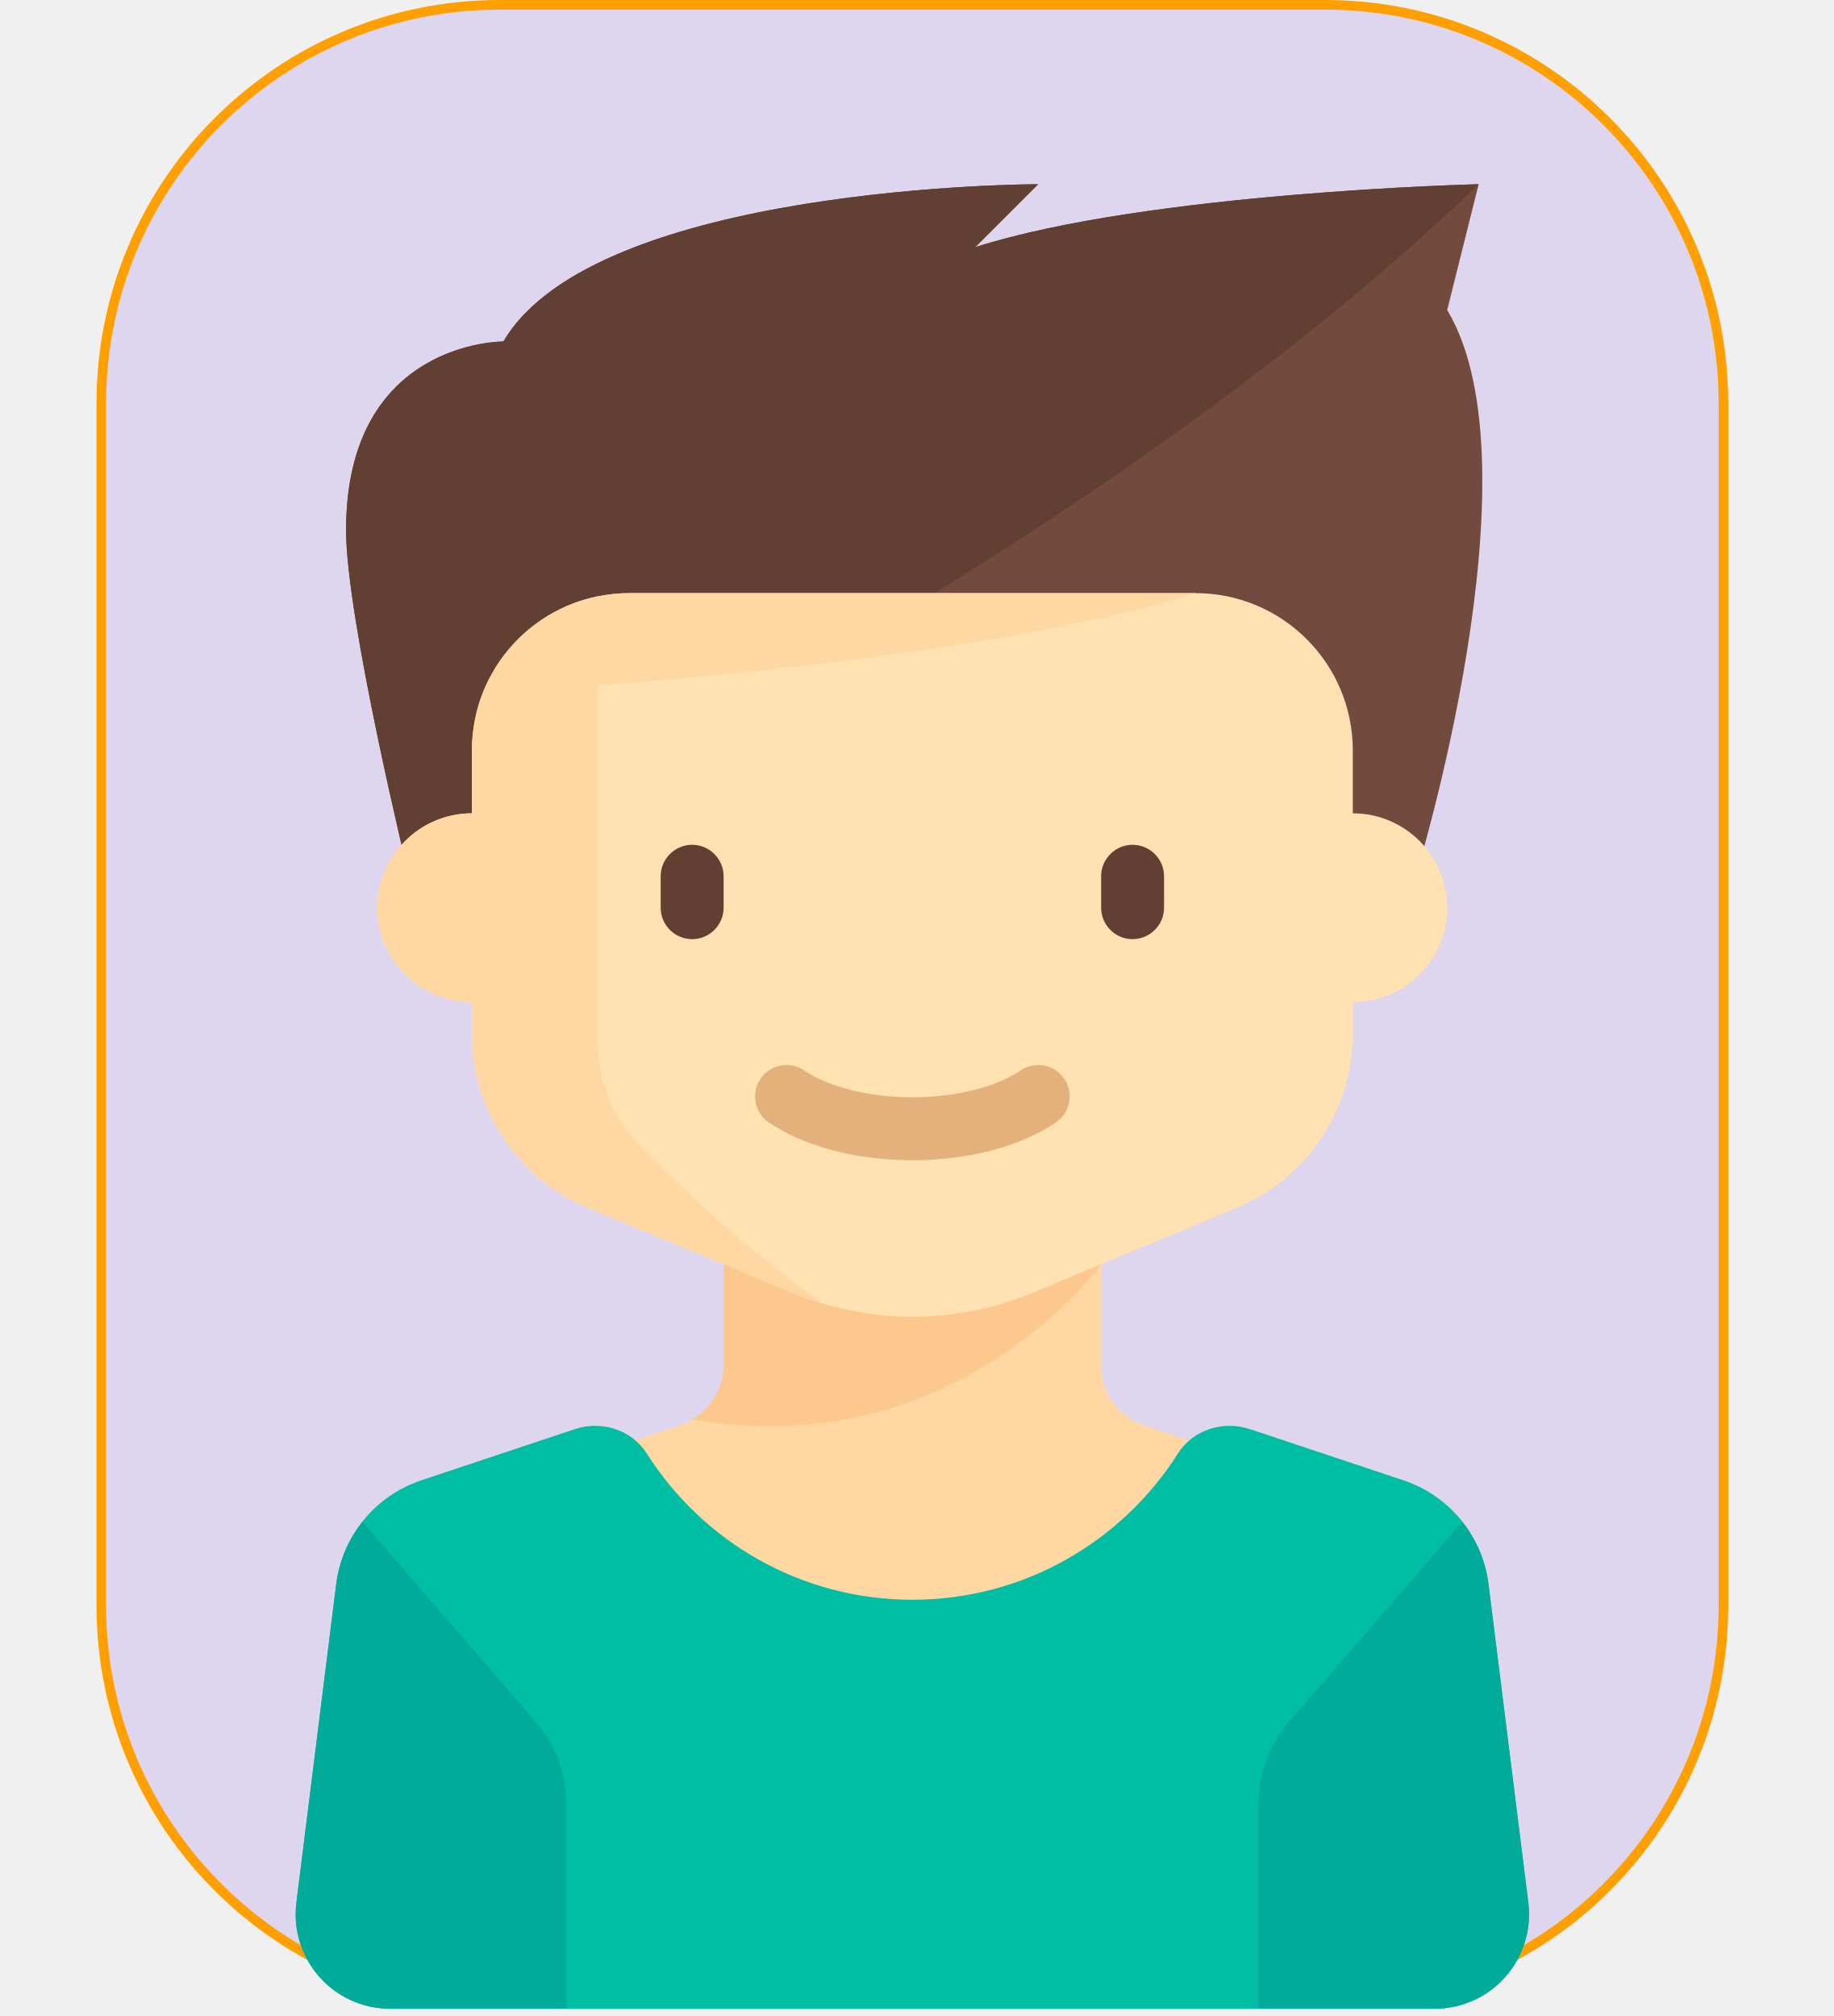
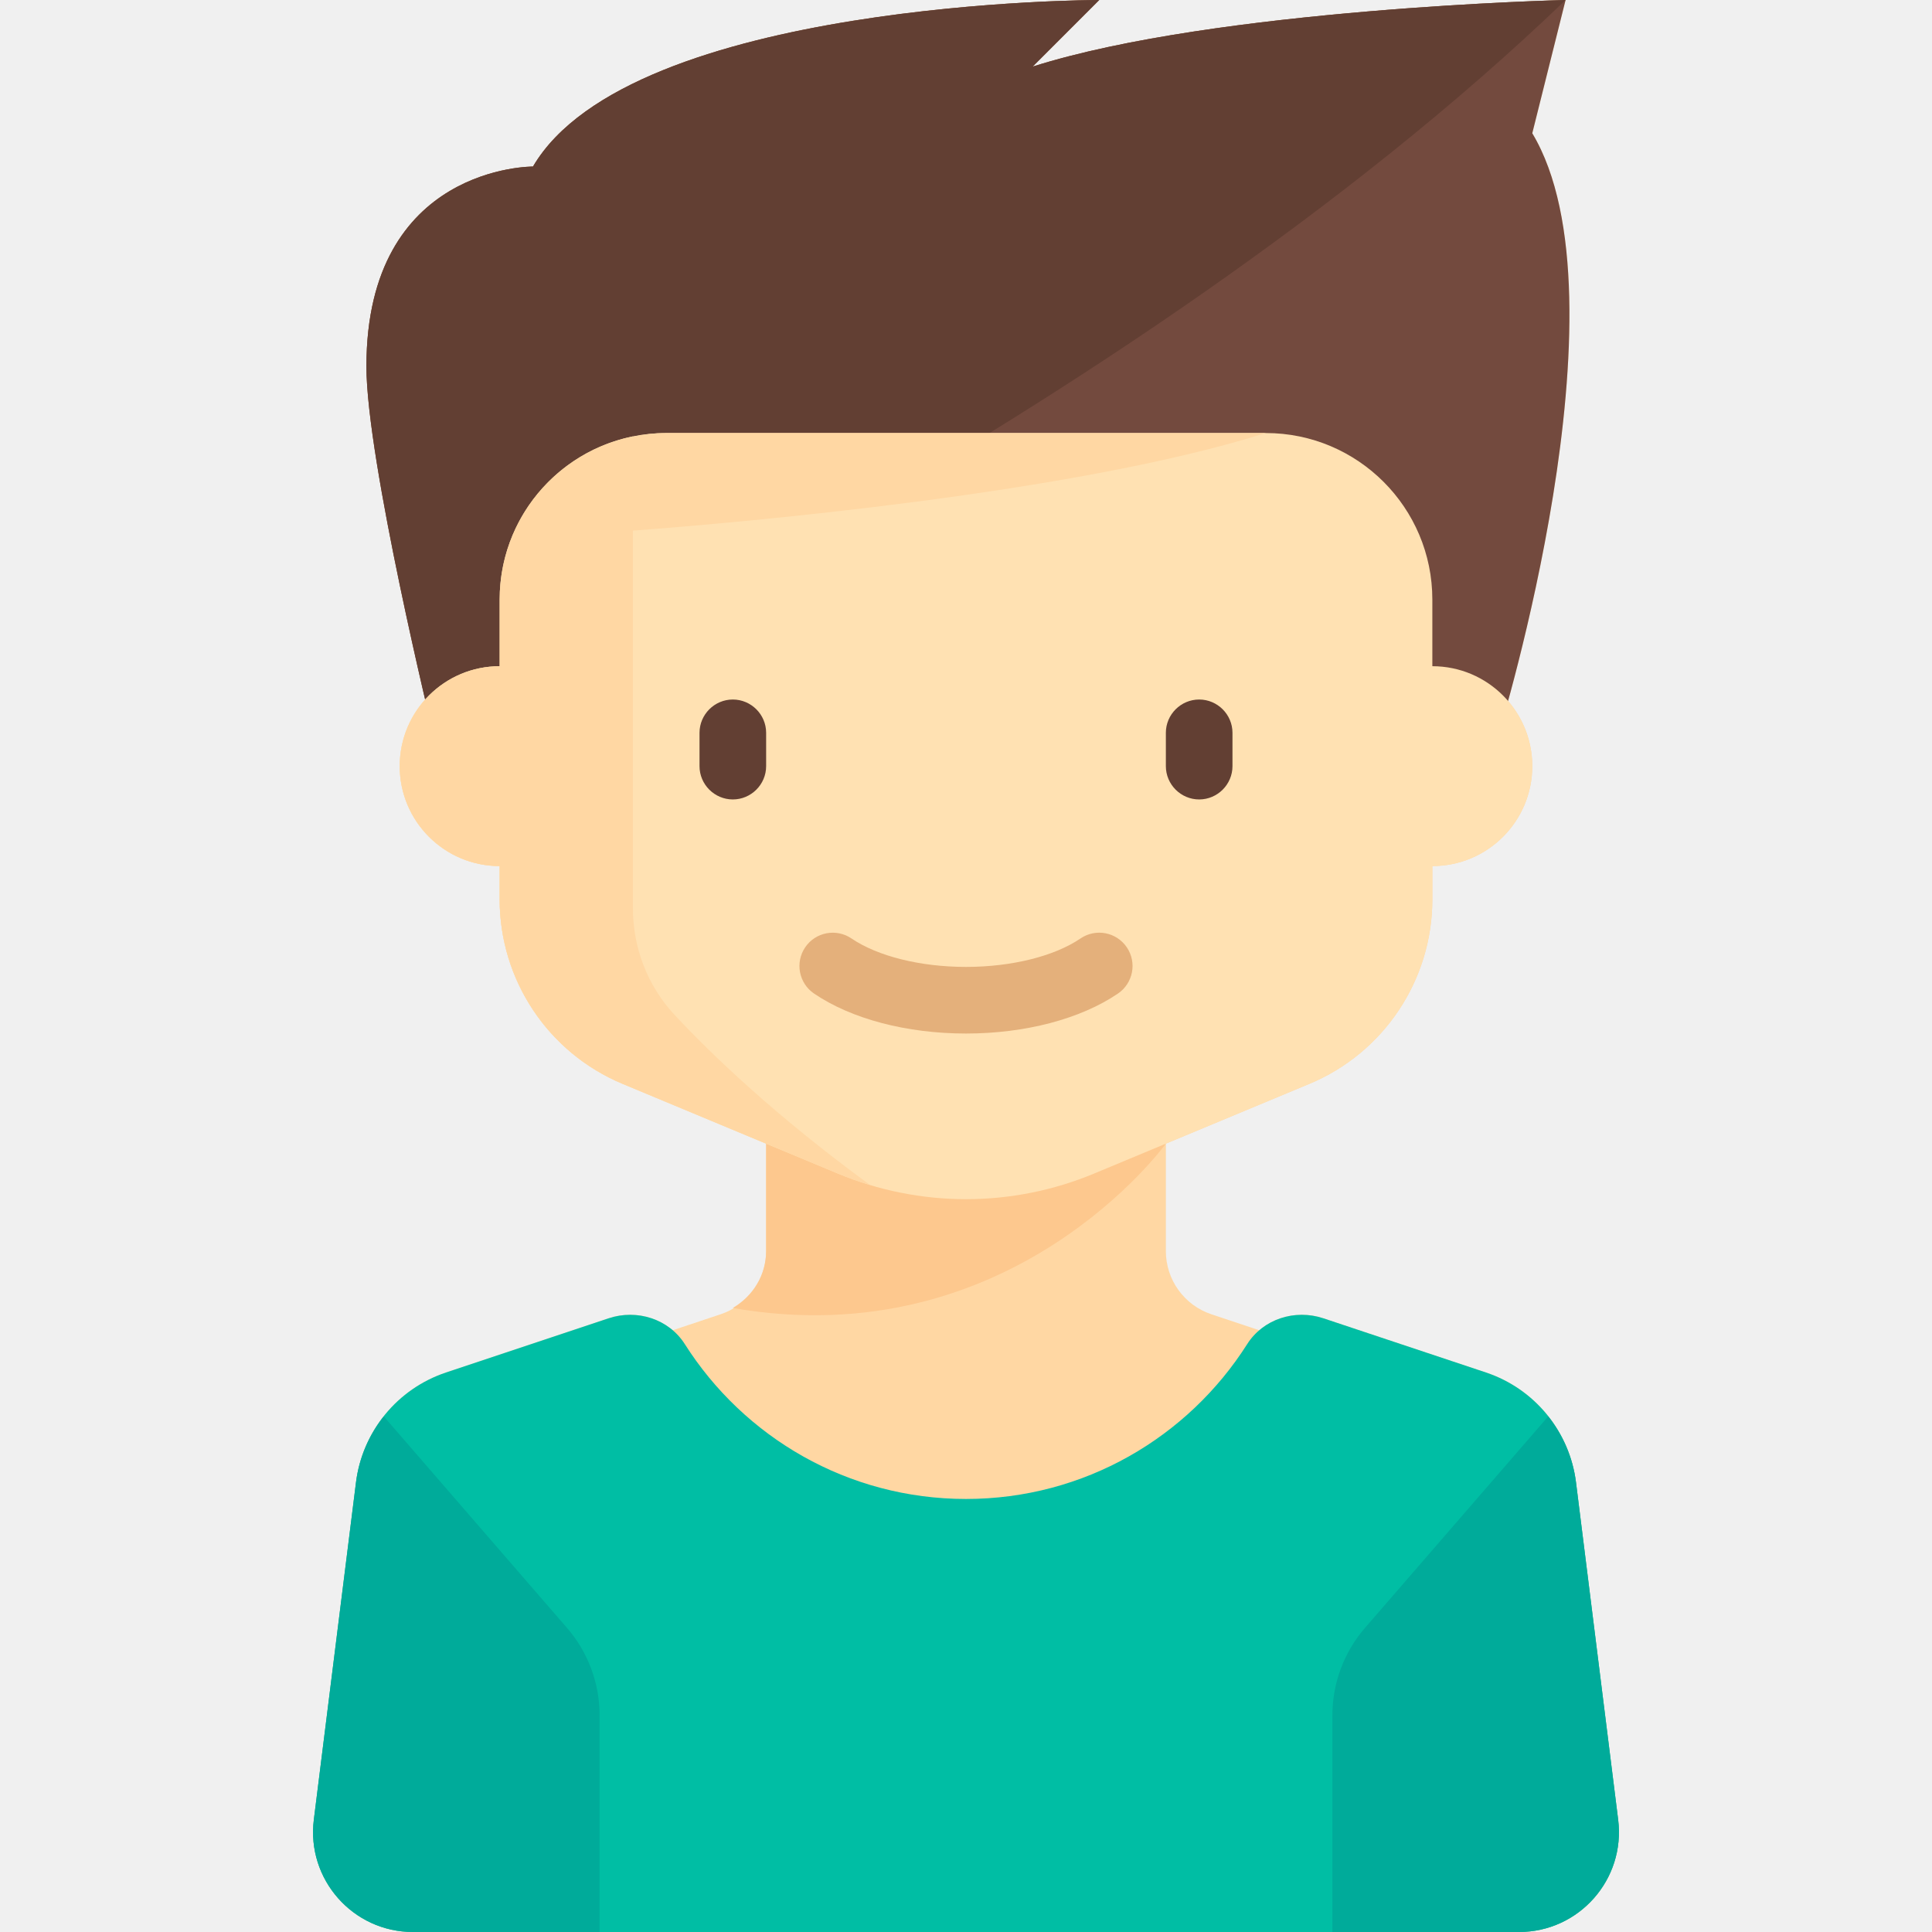
- <svg xmlns="http://www.w3.org/2000/svg" width="191" height="210" viewBox="0 0 191 210" fill="none">
-   <rect x="10.551" y="0.5" width="168.949" height="208.239" rx="41.5" fill="#DED5EF" stroke="#FFA000" />
-   <g clip-path="url(#clip0_234_630)">
-     <path d="M159.179 198.189L155.031 165.007C154.405 159.998 150.959 155.794 146.17 154.198L130.177 148.867C127.981 148.135 125.572 148.601 123.878 150.044L119.167 148.474C116.491 147.582 114.686 145.077 114.686 142.257V131.688L128.801 125.807C136.127 122.755 140.899 115.597 140.899 107.66V104.383C146.329 104.383 150.73 99.982 150.73 94.553C150.73 92.104 149.832 89.866 148.351 88.145C151.132 78.02 158.95 45.995 150.73 32.295L154.006 19.188C154.006 19.188 119.601 20.007 101.579 25.741L108.132 19.188C108.132 19.188 62.053 19.188 52.431 35.569L52.428 35.572C52.428 35.572 36.044 35.435 36.044 55.232C36.044 62.478 40.086 80.57 41.821 88.005C40.267 89.744 39.321 92.037 39.321 94.553C39.321 99.982 43.722 104.383 49.151 104.383V107.66C49.151 115.596 53.923 122.755 61.249 125.808L75.365 131.689V142.257C75.365 145.078 73.56 147.582 70.884 148.474L66.173 150.044C64.479 148.602 62.07 148.135 59.874 148.867L43.88 154.199C39.092 155.795 35.646 159.999 35.02 165.007L30.872 198.189C30.139 204.056 34.713 209.238 40.626 209.238H40.718H149.332H149.424C155.337 209.238 159.912 204.056 159.179 198.189Z" fill="#FFD7A3" />
-     <path d="M114.686 131.689L75.365 131.689V142.257C75.365 144.616 74.06 146.694 72.081 147.852C99.562 152.662 114.686 131.689 114.686 131.689Z" fill="#FDC88E" />
-     <path d="M42.598 91.276C42.598 91.276 36.044 64.458 36.044 55.232C36.044 35.435 52.428 35.572 52.428 35.572L52.431 35.569C62.053 19.188 108.132 19.188 108.132 19.188L101.579 25.741C119.601 20.007 154.007 19.188 154.007 19.188L150.73 32.295C160.56 48.678 147.453 91.276 147.453 91.276H42.598Z" fill="#734A3E" />
-     <path d="M108.132 19.188C108.132 19.188 62.053 19.188 52.431 35.569L52.428 35.572C52.428 35.572 36.044 35.435 36.044 55.232C36.044 64.458 42.598 91.276 42.598 91.276C42.598 91.276 110.727 60.83 154.007 19.188C154.007 19.188 119.601 20.007 101.579 25.741L108.132 19.188Z" fill="#623F33" />
-     <path d="M140.899 84.722V78.169C140.899 69.121 133.564 61.785 124.516 61.785H65.535C56.486 61.785 49.151 69.121 49.151 78.169V84.722C43.722 84.722 39.321 89.124 39.321 94.553C39.321 99.982 43.722 104.383 49.151 104.383V107.66C49.151 115.596 53.923 122.755 61.249 125.808L82.422 134.629C86.415 136.294 90.699 137.15 95.025 137.15C99.351 137.15 103.634 136.293 107.628 134.629L128.801 125.807C136.127 122.755 140.899 115.597 140.899 107.66V104.383C146.329 104.383 150.73 99.982 150.73 94.553C150.73 89.124 146.329 84.722 140.899 84.722Z" fill="#FFE1B2" />
-     <path d="M72.088 97.829C70.286 97.829 68.811 96.355 68.811 94.553V91.276C68.811 89.474 70.286 87.999 72.088 87.999C73.89 87.999 75.365 89.474 75.365 91.276V94.553C75.365 96.355 73.89 97.829 72.088 97.829Z" fill="#623F33" />
-     <path d="M117.962 97.829C116.16 97.829 114.686 96.355 114.686 94.553V91.276C114.686 89.474 116.16 87.999 117.962 87.999C119.764 87.999 121.239 89.474 121.239 91.276V94.553C121.239 96.355 119.764 97.829 117.962 97.829Z" fill="#623F33" />
-     <path d="M95.025 120.856C89.2 120.856 83.751 119.423 80.075 116.922C78.579 115.905 78.19 113.866 79.21 112.37C80.226 110.876 82.266 110.487 83.762 111.505C86.338 113.257 90.549 114.303 95.025 114.303C99.502 114.303 103.713 113.257 106.289 111.505C107.788 110.484 109.824 110.875 110.841 112.37C111.86 113.866 111.471 115.905 109.975 116.922C106.301 119.423 100.851 120.856 95.025 120.856Z" fill="#E4B07B" />
-     <path d="M159.179 198.189L155.031 165.007C154.405 159.999 150.959 155.795 146.17 154.199L130.177 148.867C127.392 147.939 124.259 148.93 122.685 151.409C116.877 160.561 106.667 166.641 95.025 166.641C83.383 166.641 73.174 160.561 67.365 151.409C65.792 148.93 62.659 147.939 59.874 148.867L43.88 154.199C39.092 155.795 35.646 159.999 35.02 165.007L30.872 198.189C30.139 204.056 34.714 209.239 40.627 209.239H149.425C155.337 209.239 159.912 204.056 159.179 198.189Z" fill="#00BEA4" />
-     <path d="M37.751 158.518C36.296 160.36 35.322 162.585 35.02 165.007L30.872 198.189C30.139 204.056 34.714 209.238 40.627 209.238H58.981V187.912C58.981 184.759 57.845 181.713 55.781 179.33L37.751 158.518Z" fill="#00AB9A" />
-     <path d="M152.299 158.518C153.754 160.36 154.728 162.585 155.031 165.007L159.178 198.189C159.912 204.056 155.337 209.238 149.424 209.238H131.069V187.912C131.069 184.759 132.206 181.713 134.269 179.33L152.299 158.518Z" fill="#00AB9A" />
-     <path d="M66.352 119.015C63.697 116.168 62.258 112.412 62.258 108.519V71.385C72.688 70.603 105.57 67.76 124.516 61.785H65.535C64.407 61.785 63.314 61.917 62.258 62.146V62.115C54.78 63.634 49.151 70.243 49.151 78.169V84.722C43.722 84.722 39.321 89.124 39.321 94.553C39.321 99.982 43.722 104.383 49.151 104.383V107.66C49.151 115.597 53.923 122.755 61.249 125.808L82.421 134.63C83.457 135.061 84.515 135.433 85.586 135.755C76.23 128.91 70.001 122.927 66.352 119.015Z" fill="#FFD7A3" />
+ <svg xmlns="http://www.w3.org/2000/svg" version="1.1" width="512" height="512" x="0" y="0" viewBox="0 0 464.001 464.001" style="enable-background:new 0 0 512 512" xml:space="preserve" class="">
+   <g>
+     <g>
+       <path style="" d="M388.628,437.023l-10.126-81.012c-1.529-12.228-9.943-22.492-21.633-26.389l-39.047-13.016   c-5.362-1.788-11.244-0.649-15.379,2.874l-11.502-3.834c-6.533-2.178-10.94-8.292-10.94-15.179v-25.802l34.461-14.359   C332.349,252.855,344,235.378,344,216v-8c13.255,0,24-10.745,24-24c0-5.979-2.191-11.443-5.808-15.645   C368.983,143.637,388.07,65.449,368,32l8-32c0,0-84,2-128,16l16-16c0,0-112.5,0-135.993,39.993L128,40c0,0-40-0.333-40,48   c0,17.69,9.867,61.862,14.103,80.015C98.31,172.259,96,177.859,96,184c0,13.255,10.745,24,24,24v8   c0,19.377,11.651,36.854,29.538,44.308L184,274.667v25.801c0,6.887-4.407,13.001-10.94,15.179l-11.502,3.834   c-4.135-3.523-10.017-4.662-15.379-2.874l-39.047,13.016c-11.691,3.897-20.105,14.161-21.633,26.389l-10.126,81.012   C73.582,451.348,84.751,464,99.187,464h0.225h265.176h0.225C379.249,464,390.419,451.348,388.628,437.023z" fill="#FFD7A3" data-original="#ffd7a3" />
+       <g>
+         <path style="" d="M280,274.667l-96,0.001v25.801c0,5.759-3.186,10.831-8.017,13.659    C243.077,325.871,280,274.667,280,274.667z" fill="#FDC88E" data-original="#fdc88e" />
+       </g>
+       <g>
+         <path style="" d="M104,176c0,0-16-65.474-16-88c0-48.333,40-48,40-48l0.007-0.007C151.5,0,264,0,264,0l-16,16    C292,2,376,0,376,0l-8,32c24,40-8,144-8,144H104z" fill="#734A3E" data-original="#734a3e" class="" />
+       </g>
+       <g>
+         <path style="" d="M264,0c0,0-112.5,0-135.993,39.993L128,40c0,0-40-0.333-40,48c0,22.526,16,88,16,88    S270.334,101.667,376,0c0,0-84,2-128,16L264,0z" fill="#623F33" data-original="#623f33" class="" />
+       </g>
+       <path style="" d="M344,160v-16c0-22.091-17.909-40-40-40H160c-22.091,0-40,17.909-40,40v16c-13.255,0-24,10.745-24,24   s10.745,24,24,24v8c0,19.377,11.651,36.854,29.538,44.308l51.691,21.538c9.75,4.063,20.208,6.154,30.77,6.154l0,0   c10.562,0,21.019-2.092,30.769-6.154l51.694-21.539C332.349,252.855,344,235.378,344,216v-8c13.255,0,24-10.745,24-24   S357.255,160,344,160z" fill="#FFE1B2" data-original="#ffe1b2" class="" />
+       <g>
+         <path style="" d="M176,192L176,192c-4.4,0-8-3.6-8-8v-8c0-4.4,3.6-8,8-8l0,0c4.4,0,8,3.6,8,8v8    C184,188.4,180.4,192,176,192z" fill="#623F33" data-original="#623f33" class="" />
+       </g>
+       <g>
+         <path style="" d="M288,192L288,192c-4.4,0-8-3.6-8-8v-8c0-4.4,3.6-8,8-8l0,0c4.4,0,8,3.6,8,8v8    C296,188.4,292.4,192,288,192z" fill="#623F33" data-original="#623f33" class="" />
+       </g>
+       <g>
+         <g>
+           <path style="" d="M232,248.219c-14.223,0-27.527-3.5-36.5-9.605c-3.652-2.484-4.602-7.461-2.113-11.113     c2.48-3.648,7.461-4.598,11.113-2.113c6.289,4.277,16.57,6.832,27.5,6.832s21.211-2.555,27.5-6.832     c3.66-2.492,8.629-1.539,11.113,2.113c2.488,3.652,1.539,8.629-2.113,11.113C259.528,244.719,246.223,248.219,232,248.219z" fill="#E4B07B" data-original="#e4b07b" class="" />
+         </g>
+       </g>
+       <g>
+         <path style="" d="M388.628,437.024l-10.126-81.012c-1.528-12.228-9.943-22.492-21.633-26.389l-39.047-13.016    c-6.8-2.267-14.45,0.154-18.291,6.206C285.349,345.157,260.424,360,232,360s-53.349-14.844-67.53-37.187    c-3.841-6.052-11.491-8.473-18.291-6.206l-39.047,13.016c-11.691,3.897-20.105,14.161-21.633,26.389l-10.126,81.012    c-1.791,14.324,9.379,26.977,23.815,26.977h265.626C379.249,464.001,390.419,451.348,388.628,437.024z" fill="#00BEA4" data-original="#00bea4" class="" />
+       </g>
+       <g>
+         <path style="" d="M92.168,340.168c-3.552,4.497-5.93,9.93-6.669,15.843l-10.126,81.012    C73.582,451.348,84.752,464,99.188,464H144v-52.067c0-7.697-2.774-15.135-7.813-20.953L92.168,340.168z" fill="#00AB9A" data-original="#00ab9a" class="" />
+       </g>
+       <g>
+         <path style="" d="M371.832,340.168c3.552,4.497,5.93,9.93,6.669,15.843l10.126,81.012    c1.791,14.325-9.379,26.977-23.815,26.977H320v-52.067c0-7.697,2.774-15.135,7.813-20.953L371.832,340.168z" fill="#00AB9A" data-original="#00ab9a" class="" />
+       </g>
+       <path style="" d="M161.996,243.723c-6.482-6.95-9.995-16.121-9.995-25.625v-90.66   c25.463-1.909,105.744-8.852,152-23.438H160c-2.754,0-5.421,0.321-8,0.881v-0.075c-18.257,3.707-32,19.843-32,39.194v16   c-13.255,0-24,10.745-24,24s10.745,24,24,24v8c0,19.378,11.651,36.855,29.538,44.308l51.69,21.538   c2.53,1.054,5.112,1.962,7.727,2.749C186.111,267.883,170.905,253.274,161.996,243.723z" fill="#FFD7A3" data-original="#ffd7a3" />
+     </g>
+     <g>
+ </g>
+     <g>
+ </g>
+     <g>
+ </g>
+     <g>
+ </g>
+     <g>
+ </g>
+     <g>
+ </g>
+     <g>
+ </g>
+     <g>
+ </g>
+     <g>
+ </g>
+     <g>
+ </g>
+     <g>
+ </g>
+     <g>
+ </g>
+     <g>
+ </g>
+     <g>
+ </g>
+     <g>
+ </g>
  </g>
-   <defs>
-     <clipPath id="clip0_234_630">
-       <rect width="190.051" height="190.051" fill="white" transform="translate(0 19.1879)" />
-     </clipPath>
-   </defs>
</svg>
